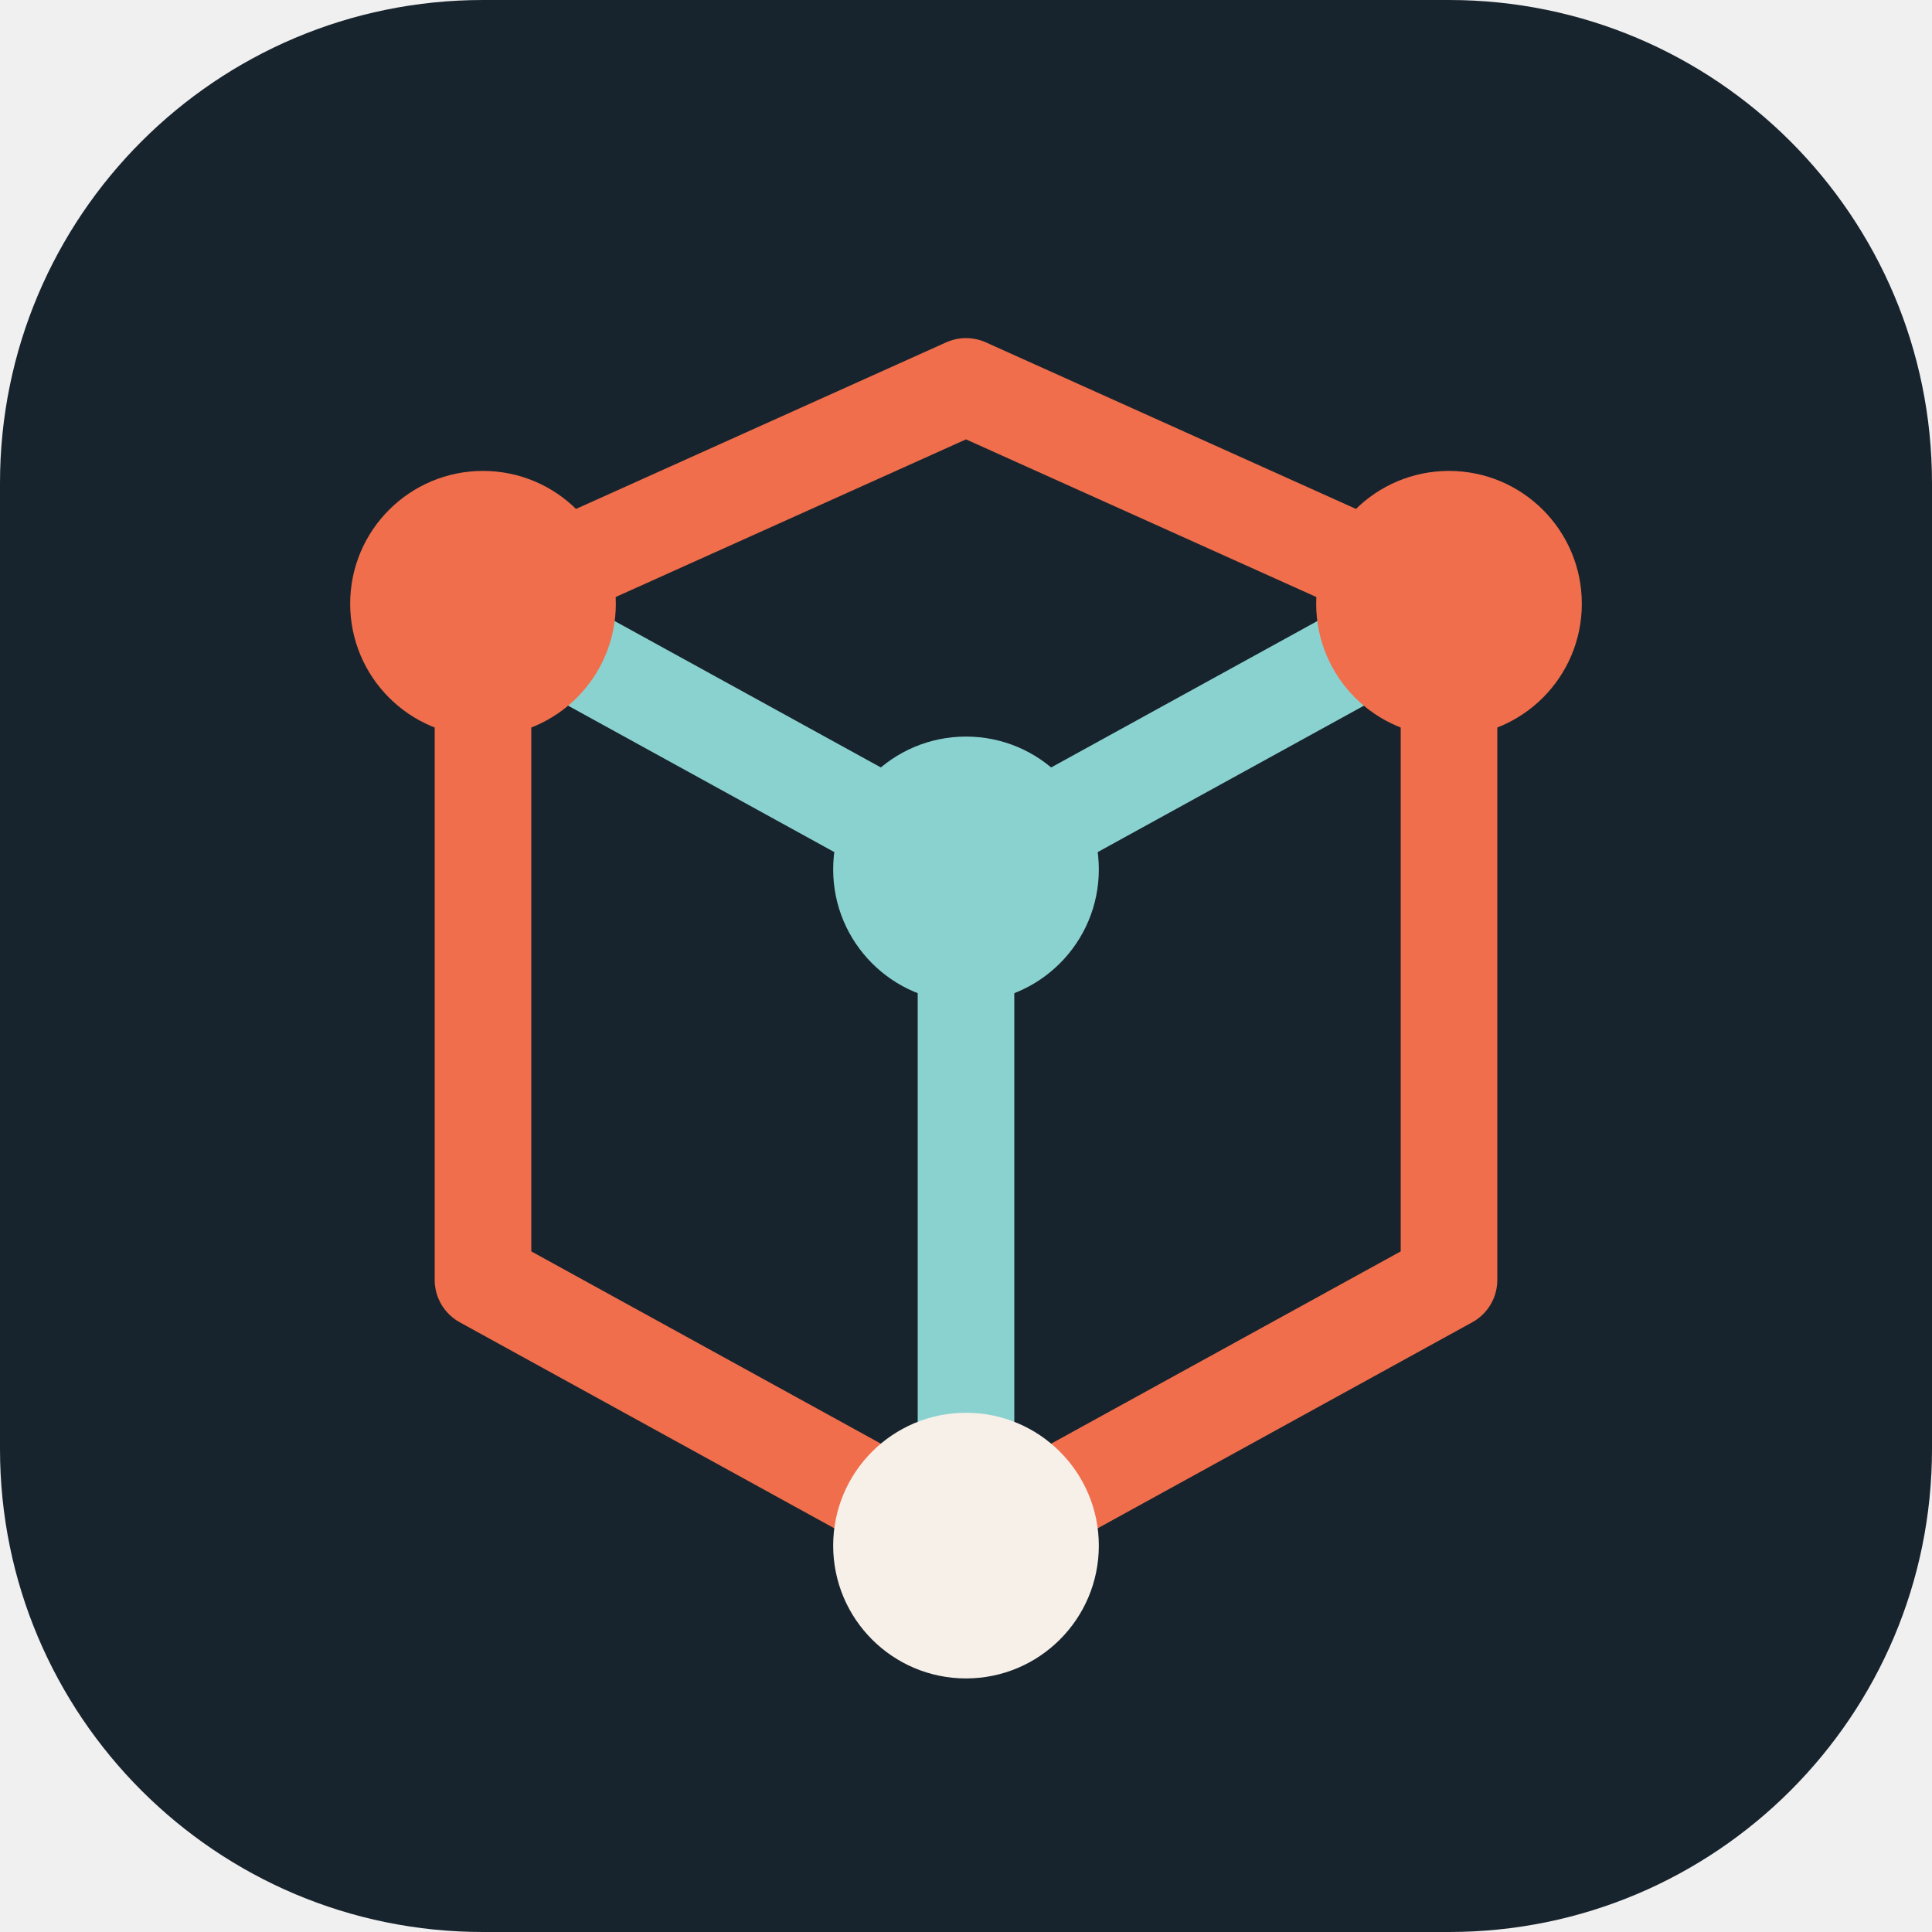
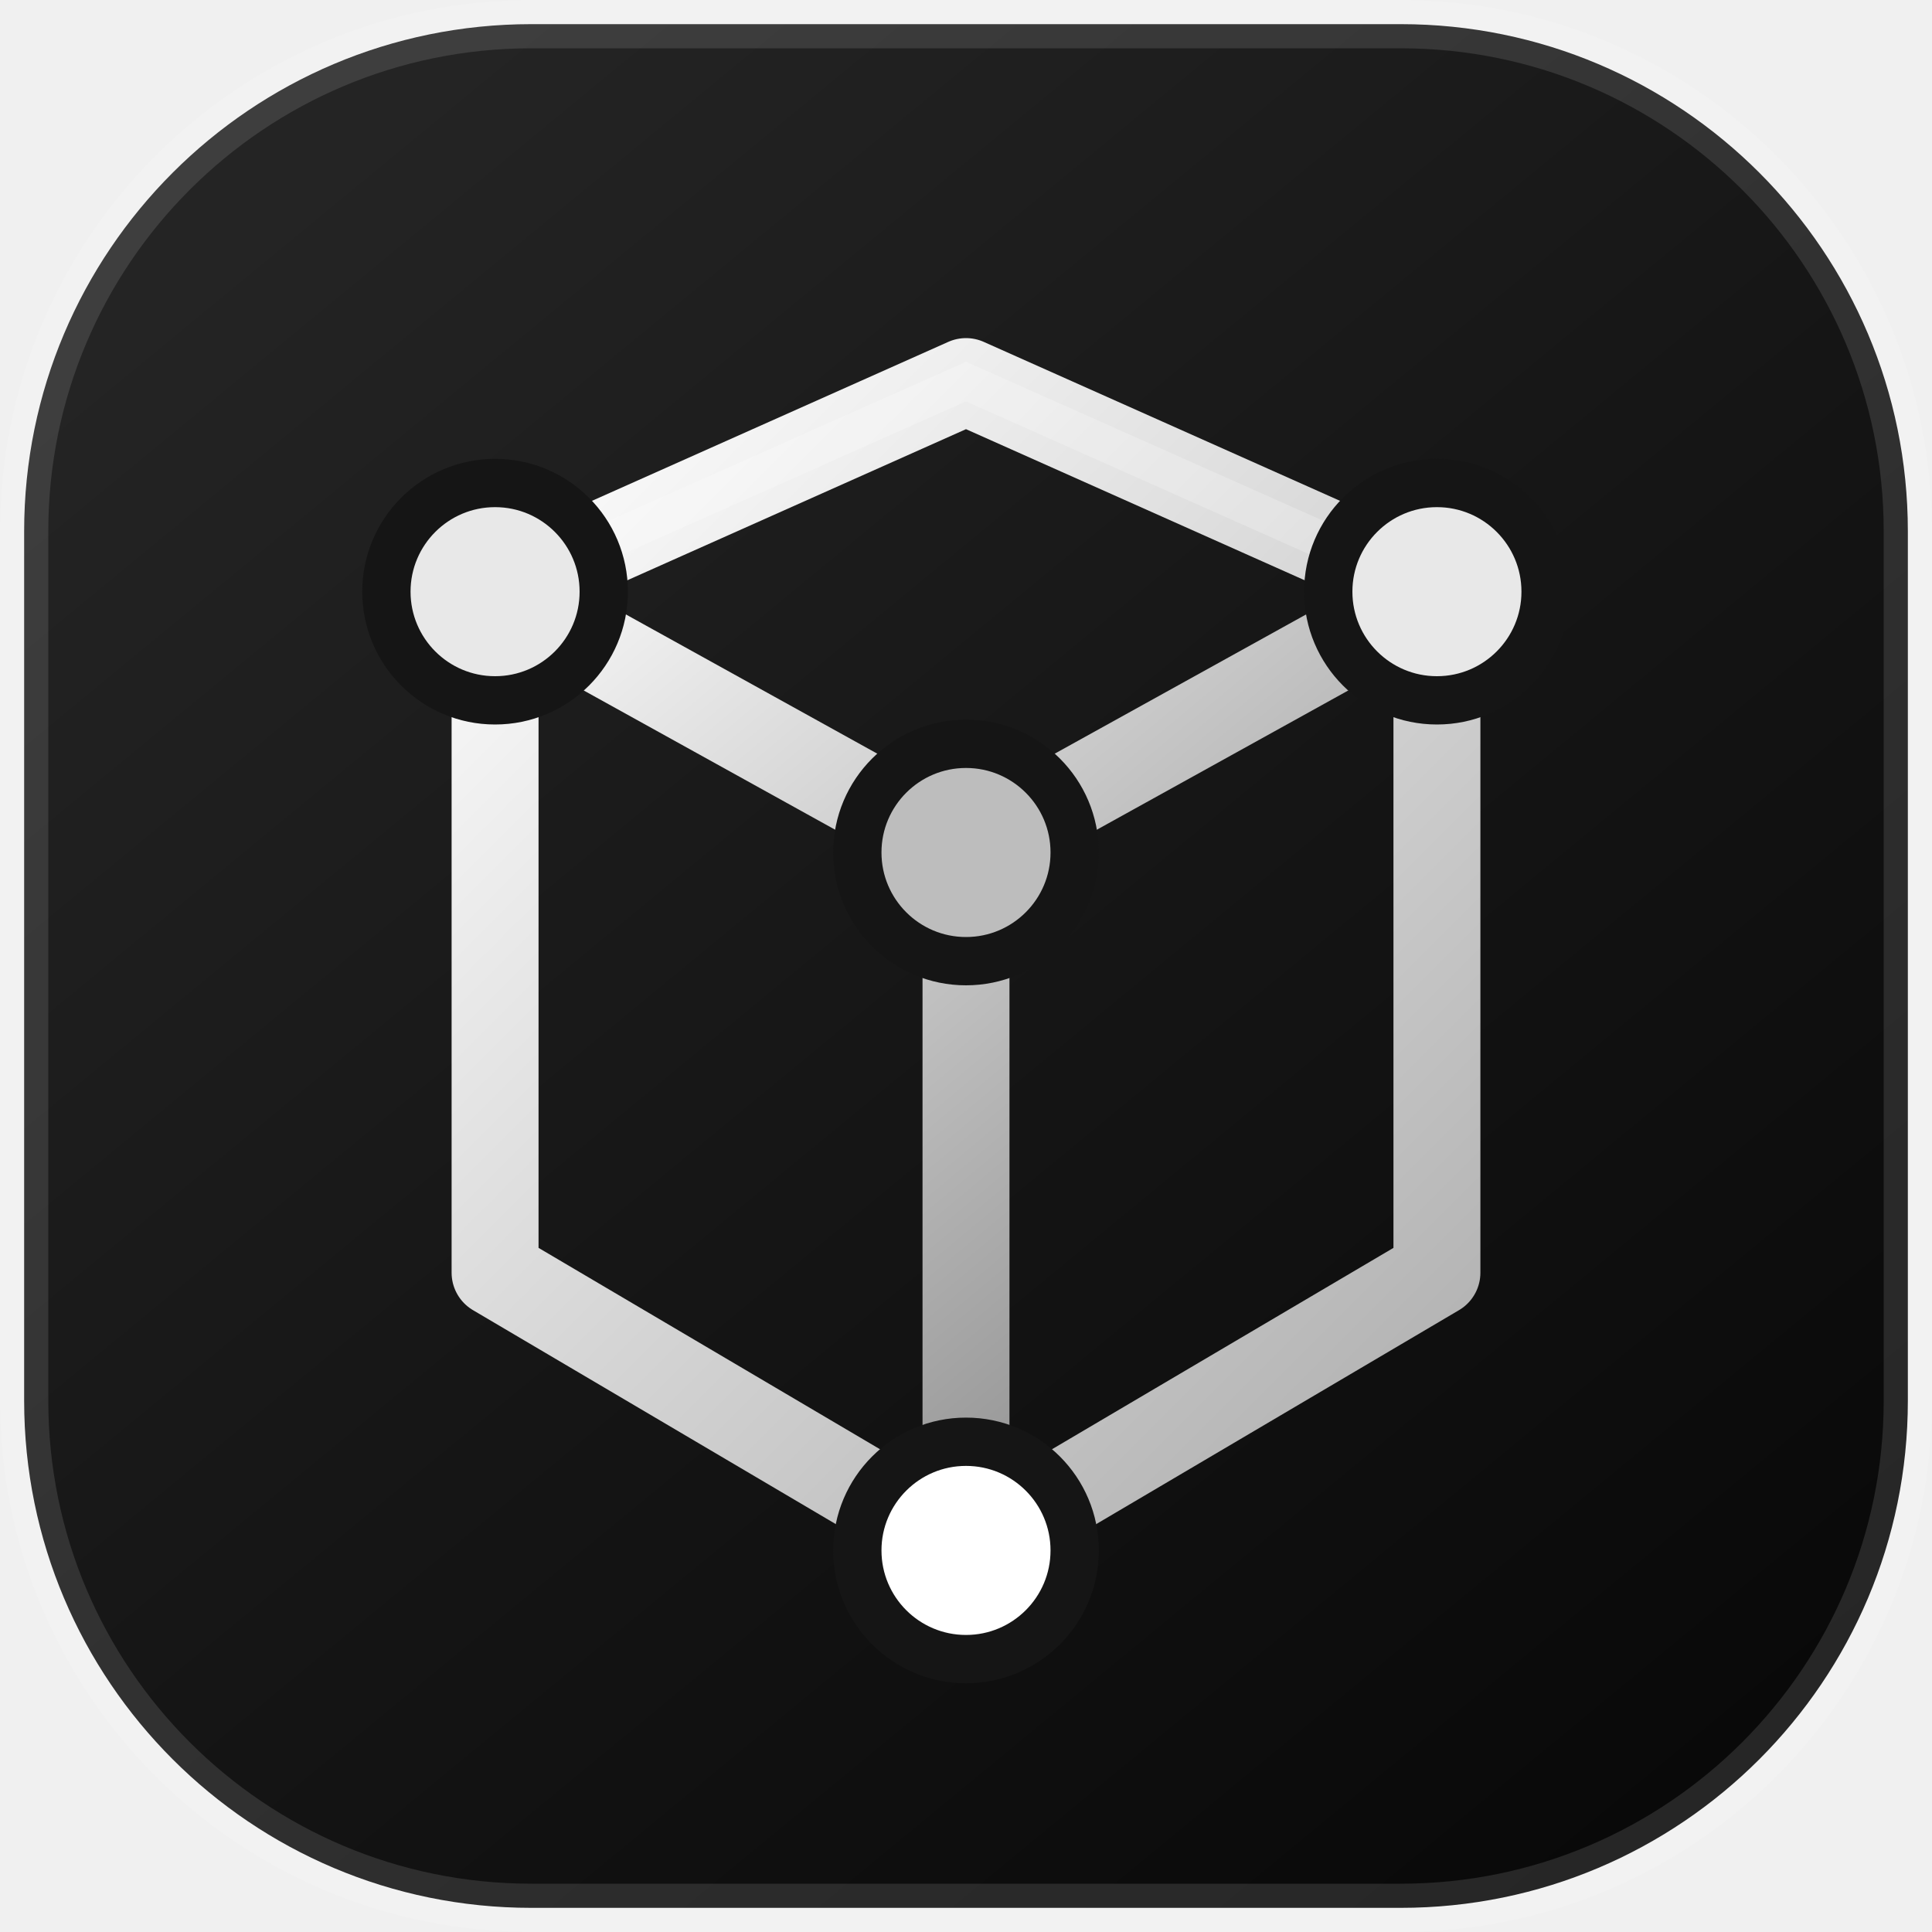
<svg xmlns="http://www.w3.org/2000/svg" viewBox="0 0 40 40" fill="none">
-   <rect width="40" height="40" rx="10" fill="#18242D" />
-   <path d="M10 12.5 20 8l10 4.5v14L20 32l-10-5.5v-14Z" stroke="#F06E4B" stroke-width="2" stroke-linejoin="round" />
-   <path d="M10 12.5 20 18l10-5.5M20 18v14" stroke="#8AD2D0" stroke-width="2" stroke-linejoin="round" />
-   <circle cx="10" cy="12.5" r="2.75" fill="#F06E4B" />
-   <circle cx="20" cy="18" r="2.75" fill="#8AD2D0" />
-   <circle cx="30" cy="12.5" r="2.75" fill="#F06E4B" />
-   <circle cx="20" cy="32" r="2.75" fill="#F6F0E8" />
+   <defs>
+     <linearGradient id="surface" x1="6" y1="4" x2="34" y2="38" gradientUnits="userSpaceOnUse">
+       <stop stop-color="#242424" />
+       <stop offset="0.52" stop-color="#151515" />
+       <stop offset="1" stop-color="#090909" />
+     </linearGradient>
+     <linearGradient id="warm" x1="9.5" y1="9" x2="30.5" y2="30" gradientUnits="userSpaceOnUse">
+       <stop stop-color="#FFFFFF" />
+       <stop offset="1" stop-color="#AFAFAF" />
+     </linearGradient>
+     <linearGradient id="cool" x1="10" y1="13" x2="25" y2="31" gradientUnits="userSpaceOnUse">
+       <stop stop-color="#F7F7F7" />
+       <stop offset="1" stop-color="#8A8A8A" />
+     </linearGradient>
+   </defs>
+   <rect x="0.5" y="0.5" width="39" height="39" rx="10.5" fill="url(#surface)" stroke="#FFFFFF" stroke-opacity="0.12" />
+   <path d="M10.25 12.25 20 7.9l9.75 4.35v14.1L20 32.1l-9.75-5.75v-14.1Z" stroke="url(#warm)" stroke-width="1.8" stroke-linecap="round" stroke-linejoin="round" />
+   <path d="m10.25 12.25 9.75 5.4 9.75-5.4M20 17.65V32.1" stroke="url(#cool)" stroke-width="1.8" stroke-linecap="round" stroke-linejoin="round" />
+   <path d="M12.7 11.15 20 7.9l7.3 3.25" stroke="#FFFFFF" stroke-opacity="0.22" stroke-width="0.75" stroke-linecap="round" />
+   <circle cx="10.25" cy="12.25" r="2.25" fill="#E8E8E8" stroke="#151515" stroke-width="1" />
+   <circle cx="20" cy="17.65" r="2.25" fill="#BDBDBD" stroke="#151515" stroke-width="1" />
+   <circle cx="29.75" cy="12.25" r="2.25" fill="#E8E8E8" stroke="#151515" stroke-width="1" />
+   <circle cx="20" cy="32.1" r="2.25" fill="#FFFFFF" stroke="#151515" stroke-width="1" />
</svg>
